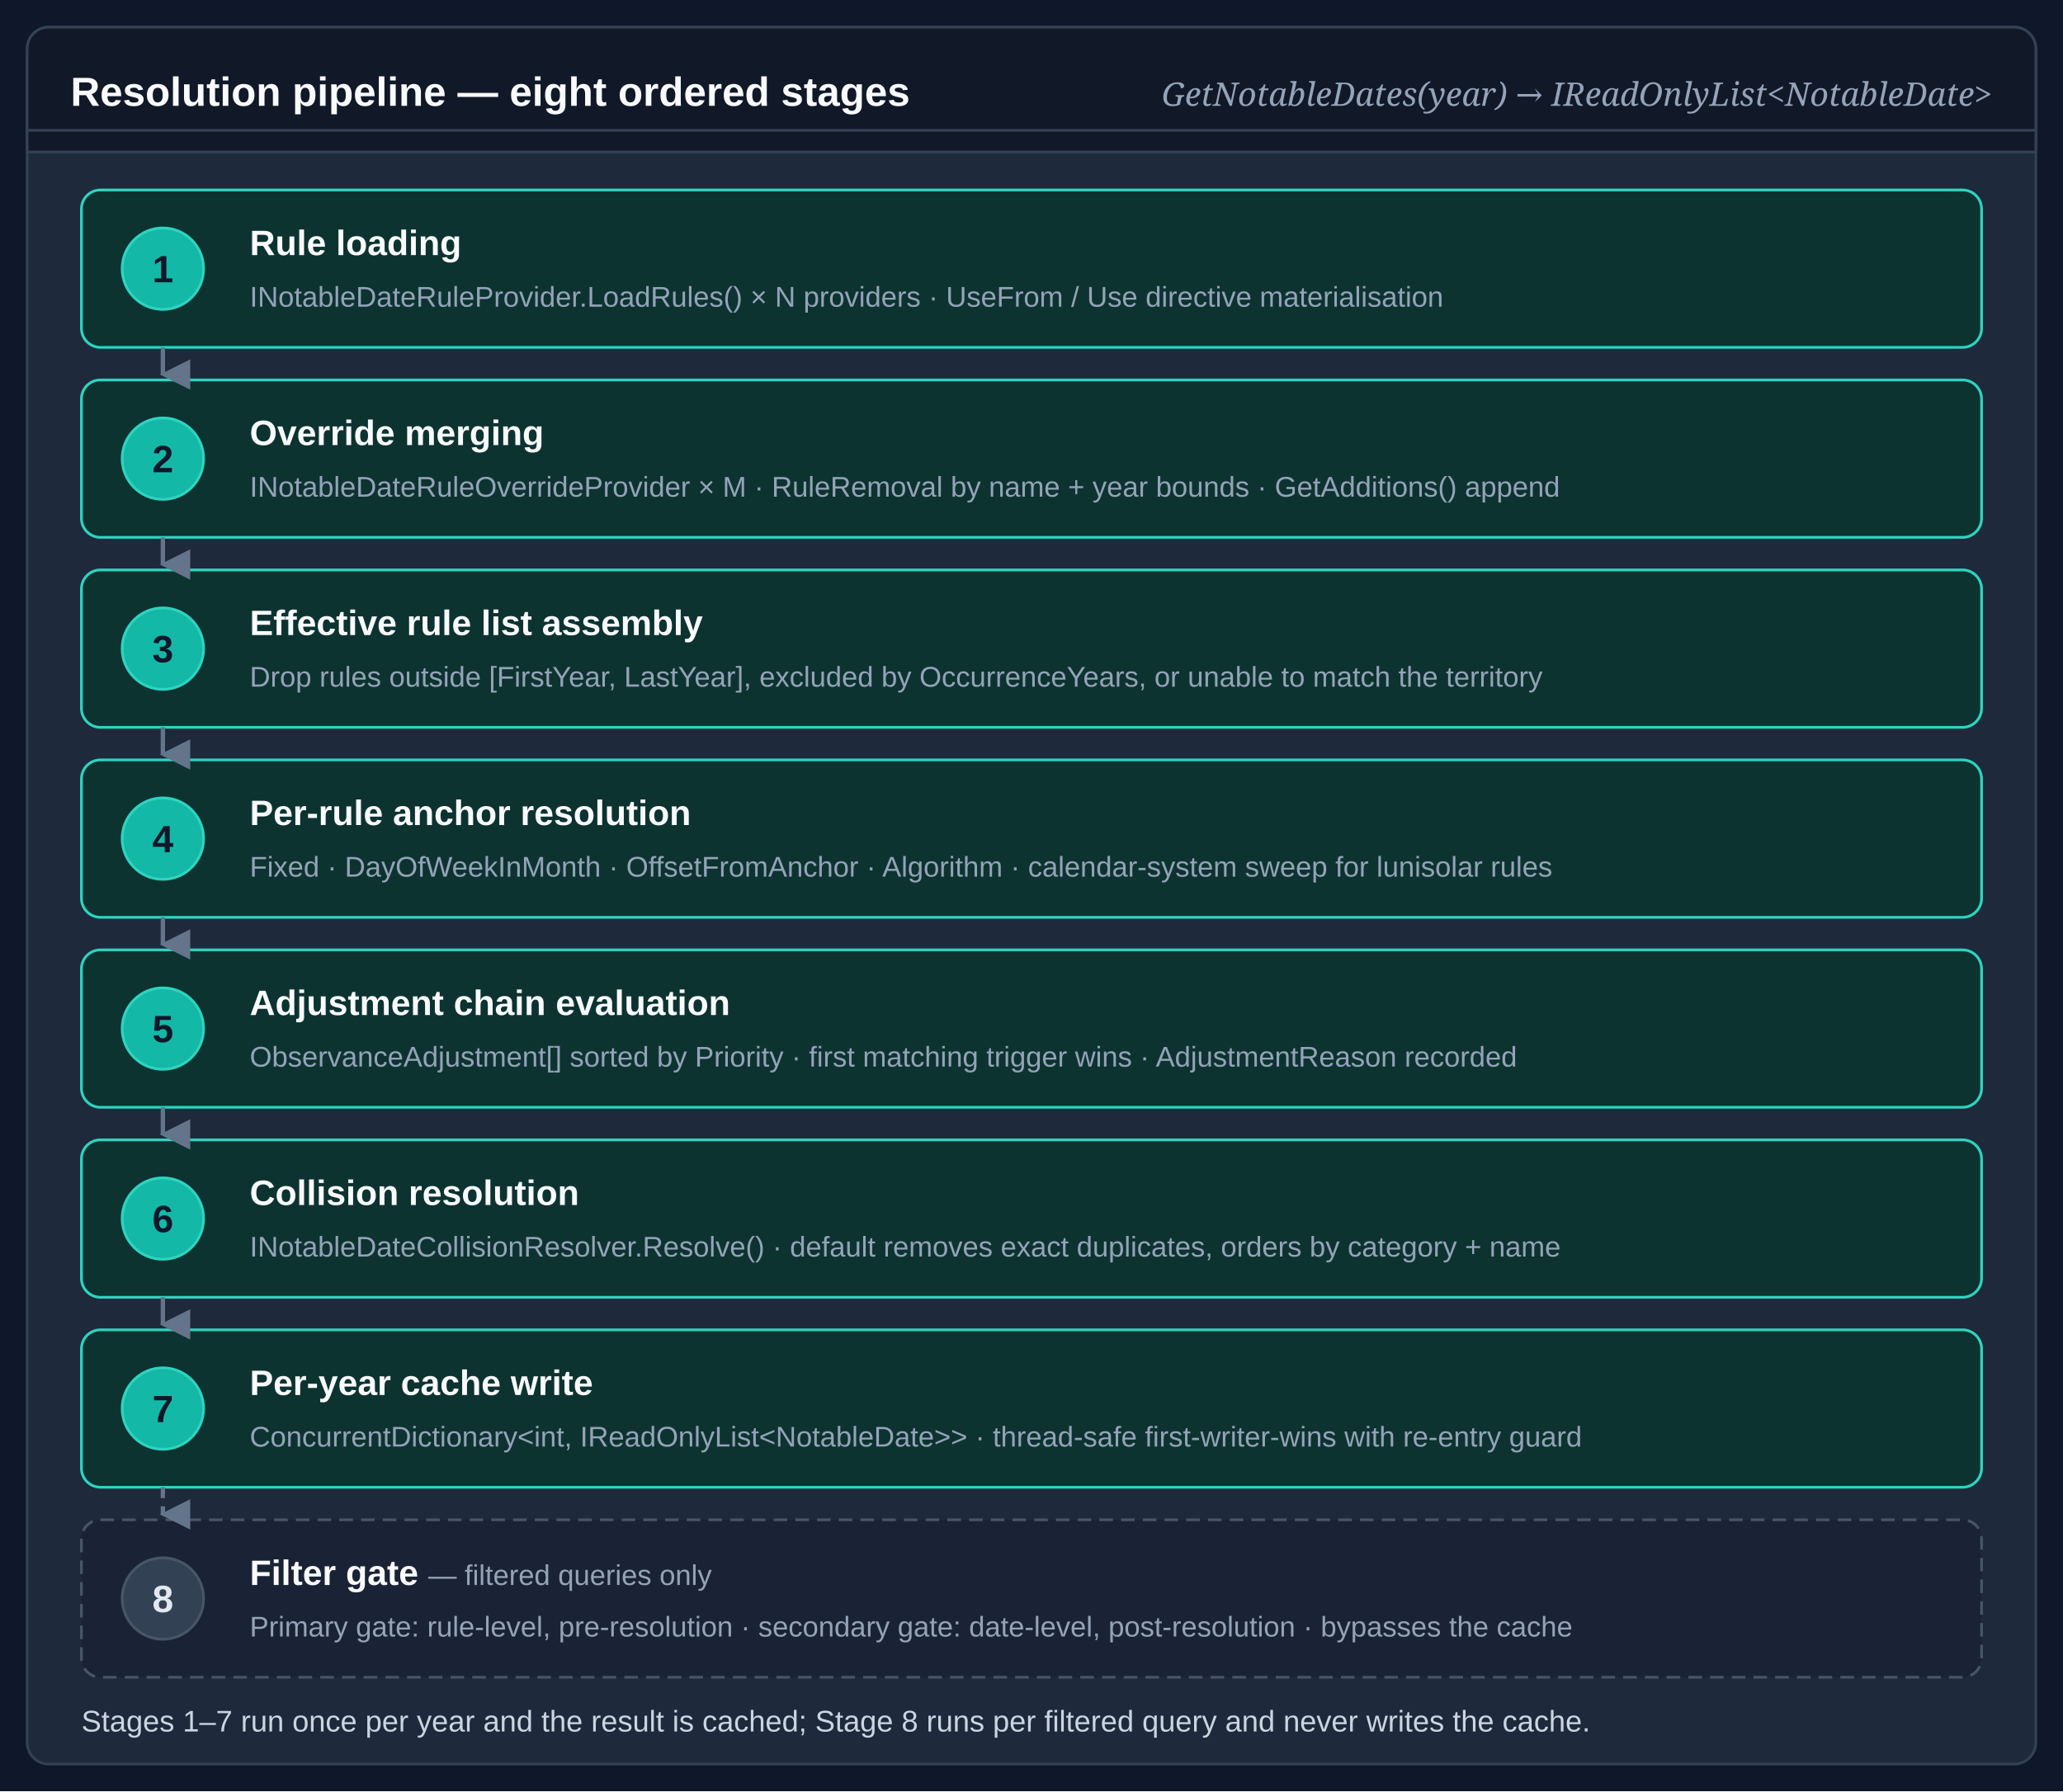
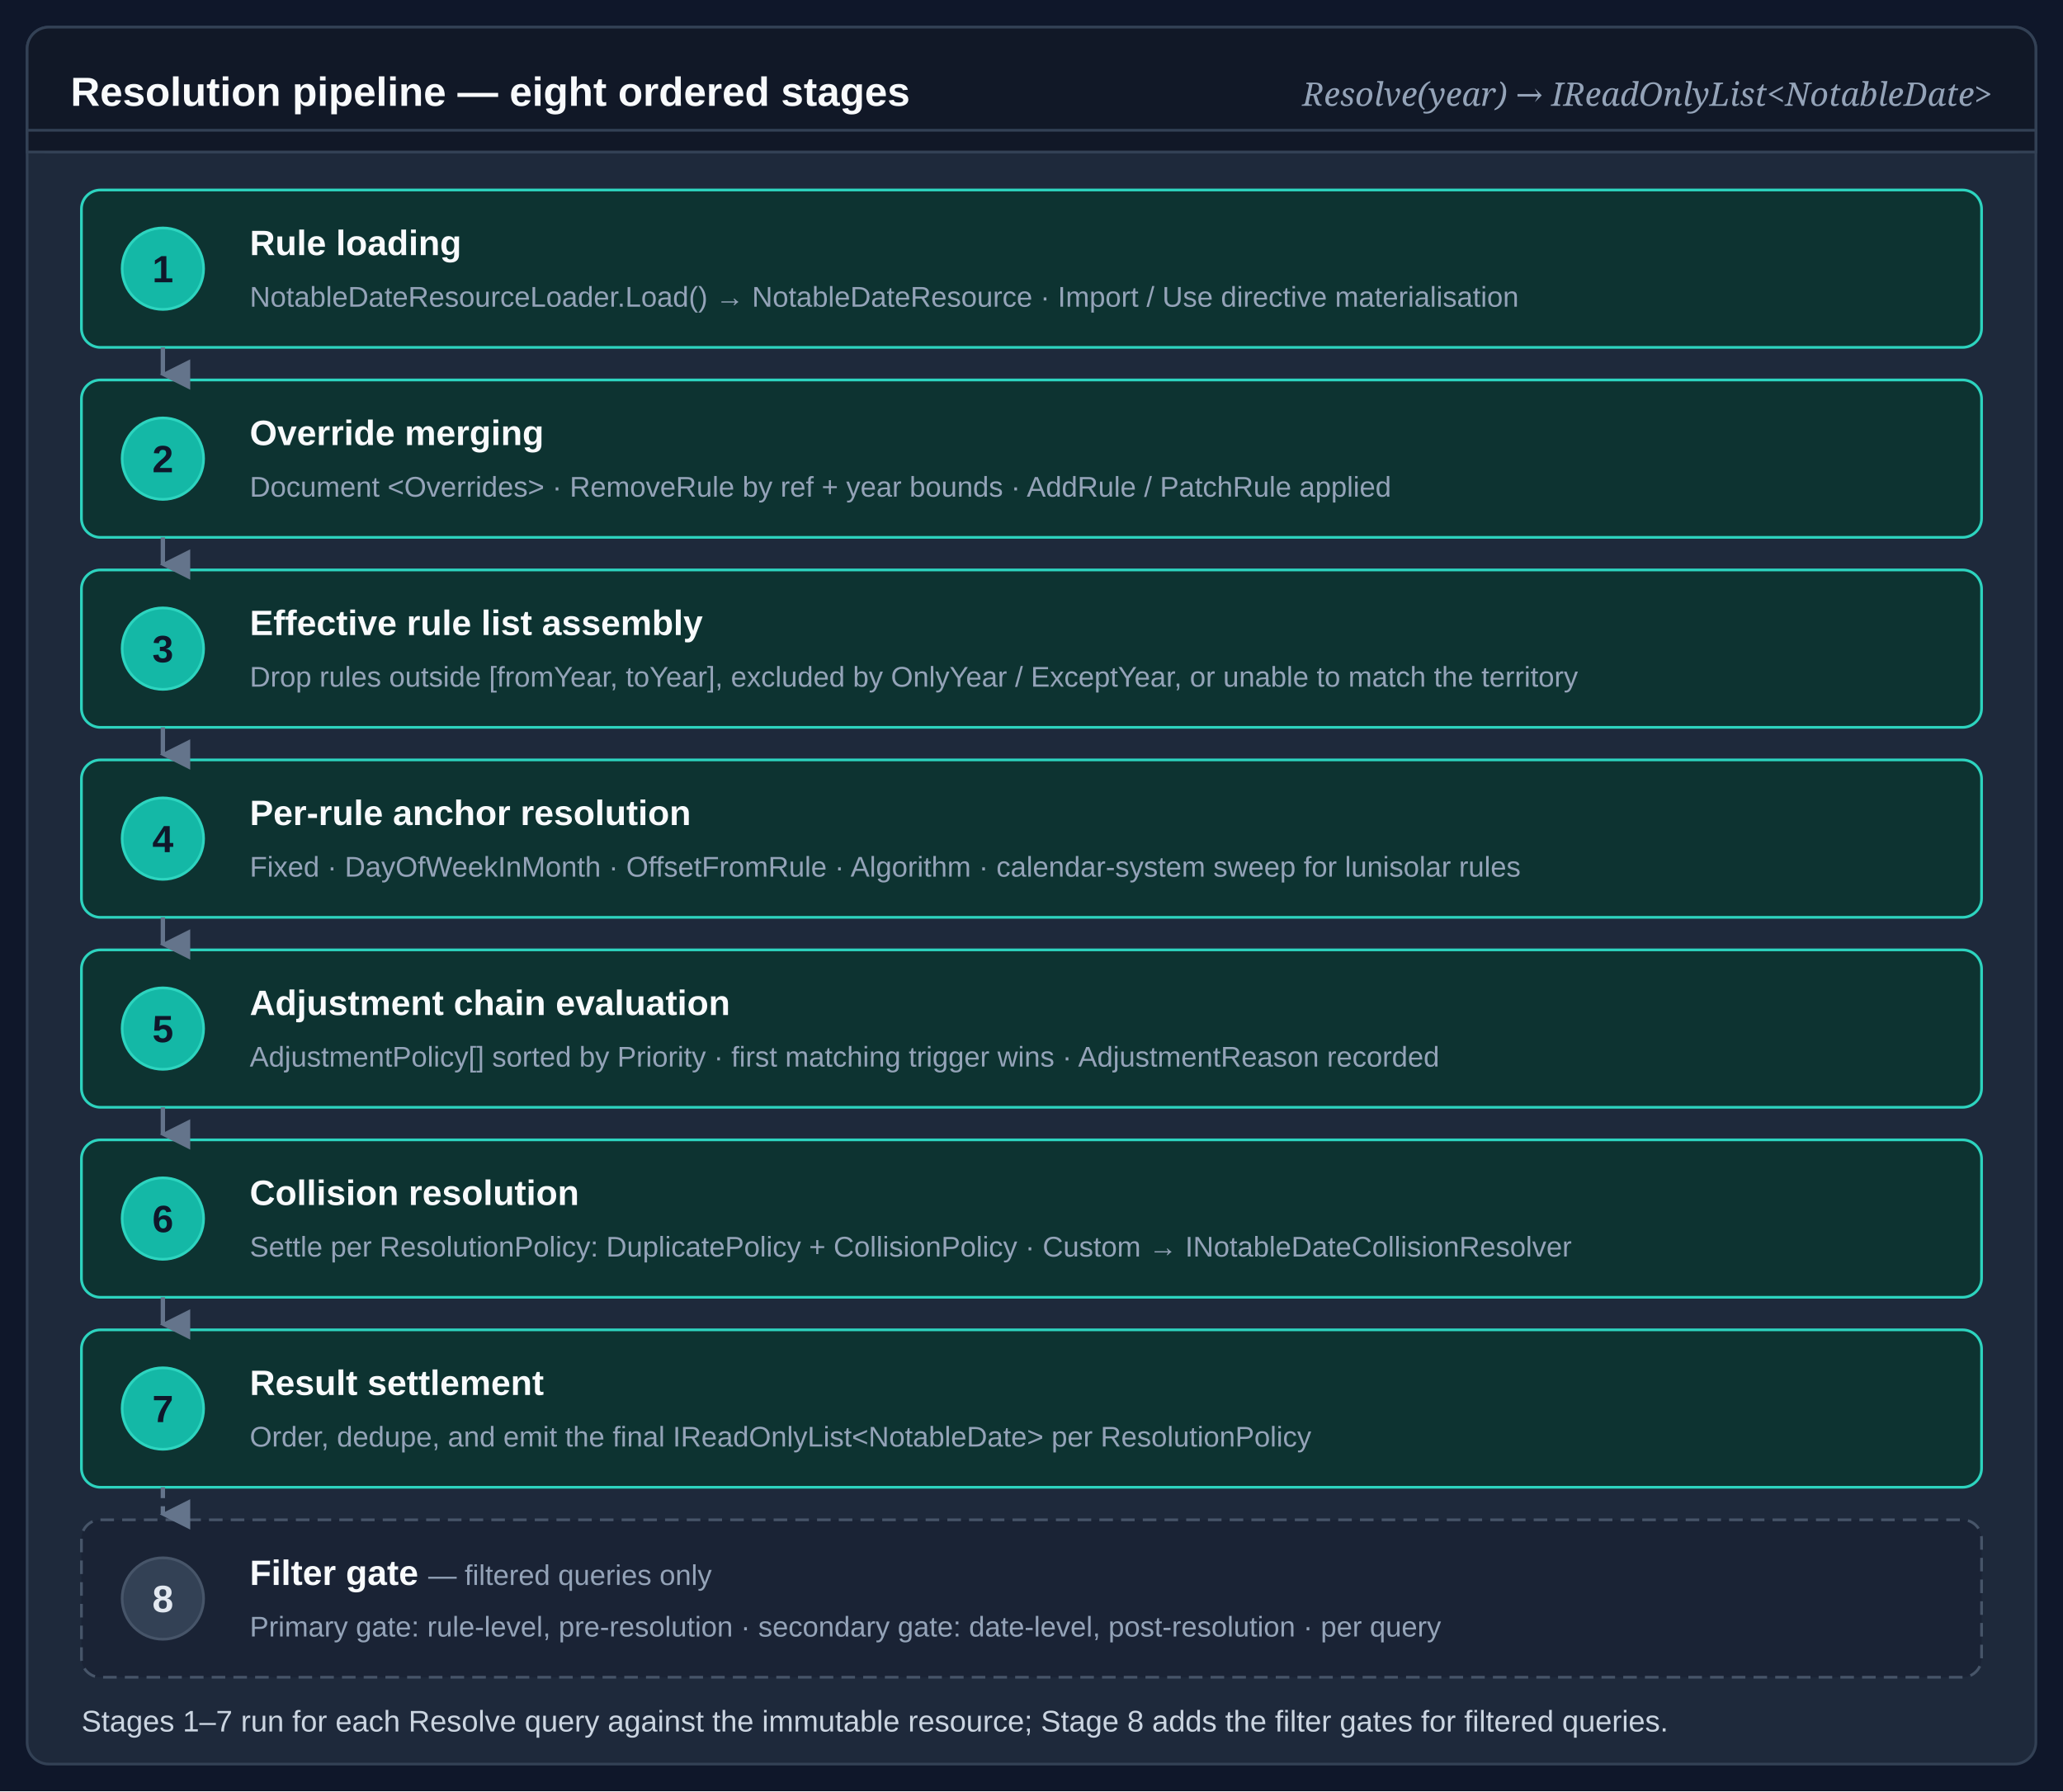
<svg xmlns="http://www.w3.org/2000/svg" viewBox="0 0 760 660" role="img" aria-labelledby="crs-t crs-d">
  <defs>
    <style>
      .crs-bg   { fill: #0F172A; }
      .crs-pan  { fill: #1E293B; stroke: #334155; stroke-width: 1; }
      .crs-hdr  { fill: #111827; stroke: #334155; stroke-width: 1; }
      .crs-ttl  { fill: #F8FAFC; font: 700 15px/1 "Segoe UI",Arial,sans-serif; }
      .crs-form { fill: #94A3B8; font: italic 12px/1 "Cambria",Georgia,serif; }
      .crs-card { fill: #0D3331; stroke: #2DD4BF; stroke-width: 1; }
      .crs-cardo{ fill: #1A2335; stroke: #475569; stroke-width: 1; stroke-dasharray: 5 3; }
      .crs-badge{ fill: #14B8A6; stroke: #2DD4BF; stroke-width: 1; }
      .crs-badgo{ fill: #334155; stroke: #475569; stroke-width: 1; }
      .crs-num  { fill: #0F172A; font: 700 14px/1 "Segoe UI",Arial,sans-serif; text-anchor: middle; }
      .crs-numo { fill: #E2E8F0; font: 700 14px/1 "Segoe UI",Arial,sans-serif; text-anchor: middle; }
      .crs-name { fill: #F8FAFC; font: 700 13px/1 "Segoe UI",Arial,sans-serif; }
      .crs-sub  { fill: #94A3B8; font: 400 10.5px/1 "Segoe UI",Arial,sans-serif; }
      .crs-foot { fill: #CBD5E1; font: 400 11px/1 "Segoe UI",Arial,sans-serif; }
    </style>
    <marker id="crs-arr" viewBox="0 0 10 10" refX="5" refY="9" markerWidth="7" markerHeight="7" orient="auto">
      <path d="M0,0 L10,0 L5,10 Z" fill="#64748B" />
    </marker>
  </defs>
  <rect class="crs-bg" width="760" height="660" />
  <g transform="translate(10 10)">
    <rect class="crs-pan" width="740" height="640" rx="8" />
    <rect class="crs-hdr" width="740" height="46" rx="8" />
    <rect class="crs-hdr" y="38" width="740" height="8" />
    <text class="crs-ttl" x="16" y="29">Resolution pipeline — eight ordered stages</text>
-     <text class="crs-form" x="724" y="29" text-anchor="end">GetNotableDates(year)  →  IReadOnlyList&lt;NotableDate&gt;</text>
+     <text class="crs-form" x="724" y="29" text-anchor="end">Resolve(year)  →  IReadOnlyList&lt;NotableDate&gt;</text>
    <g>
      <rect class="crs-card" x="20" y="60" width="700" height="58" rx="7" />
      <circle class="crs-badge" cx="50" cy="89" r="15" />
      <text class="crs-num" x="50" y="94">1</text>
      <text class="crs-name" x="82" y="84">Rule loading</text>
-       <text class="crs-sub" x="82" y="103">INotableDateRuleProvider.LoadRules() × N providers · UseFrom / Use directive materialisation</text>
+       <text class="crs-sub" x="82" y="103">NotableDateResourceLoader.Load() → NotableDateResource · Import / Use directive materialisation</text>
      <rect class="crs-card" x="20" y="130" width="700" height="58" rx="7" />
      <circle class="crs-badge" cx="50" cy="159" r="15" />
      <text class="crs-num" x="50" y="164">2</text>
      <text class="crs-name" x="82" y="154">Override merging</text>
-       <text class="crs-sub" x="82" y="173">INotableDateRuleOverrideProvider × M · RuleRemoval by name + year bounds · GetAdditions() append</text>
+       <text class="crs-sub" x="82" y="173">Document &lt;Overrides&gt; · RemoveRule by ref + year bounds · AddRule / PatchRule applied</text>
      <rect class="crs-card" x="20" y="200" width="700" height="58" rx="7" />
      <circle class="crs-badge" cx="50" cy="229" r="15" />
      <text class="crs-num" x="50" y="234">3</text>
      <text class="crs-name" x="82" y="224">Effective rule list assembly</text>
-       <text class="crs-sub" x="82" y="243">Drop rules outside [FirstYear, LastYear], excluded by OccurrenceYears, or unable to match the territory</text>
+       <text class="crs-sub" x="82" y="243">Drop rules outside [fromYear, toYear], excluded by OnlyYear / ExceptYear, or unable to match the territory</text>
      <rect class="crs-card" x="20" y="270" width="700" height="58" rx="7" />
      <circle class="crs-badge" cx="50" cy="299" r="15" />
      <text class="crs-num" x="50" y="304">4</text>
      <text class="crs-name" x="82" y="294">Per-rule anchor resolution</text>
-       <text class="crs-sub" x="82" y="313">Fixed · DayOfWeekInMonth · OffsetFromAnchor · Algorithm · calendar-system sweep for lunisolar rules</text>
+       <text class="crs-sub" x="82" y="313">Fixed · DayOfWeekInMonth · OffsetFromRule · Algorithm · calendar-system sweep for lunisolar rules</text>
      <rect class="crs-card" x="20" y="340" width="700" height="58" rx="7" />
      <circle class="crs-badge" cx="50" cy="369" r="15" />
      <text class="crs-num" x="50" y="374">5</text>
      <text class="crs-name" x="82" y="364">Adjustment chain evaluation</text>
-       <text class="crs-sub" x="82" y="383">ObservanceAdjustment[] sorted by Priority · first matching trigger wins · AdjustmentReason recorded</text>
+       <text class="crs-sub" x="82" y="383">AdjustmentPolicy[] sorted by Priority · first matching trigger wins · AdjustmentReason recorded</text>
      <rect class="crs-card" x="20" y="410" width="700" height="58" rx="7" />
      <circle class="crs-badge" cx="50" cy="439" r="15" />
      <text class="crs-num" x="50" y="444">6</text>
      <text class="crs-name" x="82" y="434">Collision resolution</text>
-       <text class="crs-sub" x="82" y="453">INotableDateCollisionResolver.Resolve() · default removes exact duplicates, orders by category + name</text>
+       <text class="crs-sub" x="82" y="453">Settle per ResolutionPolicy: DuplicatePolicy + CollisionPolicy · Custom → INotableDateCollisionResolver</text>
      <rect class="crs-card" x="20" y="480" width="700" height="58" rx="7" />
      <circle class="crs-badge" cx="50" cy="509" r="15" />
      <text class="crs-num" x="50" y="514">7</text>
-       <text class="crs-name" x="82" y="504">Per-year cache write</text>
-       <text class="crs-sub" x="82" y="523">ConcurrentDictionary&lt;int, IReadOnlyList&lt;NotableDate&gt;&gt; · thread-safe first-writer-wins with re-entry guard</text>
+       <text class="crs-name" x="82" y="504">Result settlement</text>
+       <text class="crs-sub" x="82" y="523">Order, dedupe, and emit the final IReadOnlyList&lt;NotableDate&gt; per ResolutionPolicy</text>
      <rect class="crs-cardo" x="20" y="550" width="700" height="58" rx="7" />
      <circle class="crs-badgo" cx="50" cy="579" r="15" />
      <text class="crs-numo" x="50" y="584">8</text>
      <text class="crs-name" x="82" y="574">Filter gate <tspan class="crs-sub">— filtered queries only</tspan>
      </text>
-       <text class="crs-sub" x="82" y="593">Primary gate: rule-level, pre-resolution · secondary gate: date-level, post-resolution · bypasses the cache</text>
+       <text class="crs-sub" x="82" y="593">Primary gate: rule-level, pre-resolution · secondary gate: date-level, post-resolution · per query</text>
    </g>
    <g stroke="#64748B" stroke-width="1.6">
      <line x1="50" y1="118" x2="50" y2="128" marker-end="url(#crs-arr)" />
      <line x1="50" y1="188" x2="50" y2="198" marker-end="url(#crs-arr)" />
      <line x1="50" y1="258" x2="50" y2="268" marker-end="url(#crs-arr)" />
      <line x1="50" y1="328" x2="50" y2="338" marker-end="url(#crs-arr)" />
      <line x1="50" y1="398" x2="50" y2="408" marker-end="url(#crs-arr)" />
      <line x1="50" y1="468" x2="50" y2="478" marker-end="url(#crs-arr)" />
      <line x1="50" y1="538" x2="50" y2="548" stroke-dasharray="4 3" marker-end="url(#crs-arr)" />
    </g>
-     <text class="crs-foot" x="20" y="628">Stages 1–7 run once per year and the result is cached; Stage 8 runs per filtered query and never writes the cache.</text>
+     <text class="crs-foot" x="20" y="628">Stages 1–7 run for each Resolve query against the immutable resource; Stage 8 adds the filter gates for filtered queries.</text>
  </g>
</svg>
